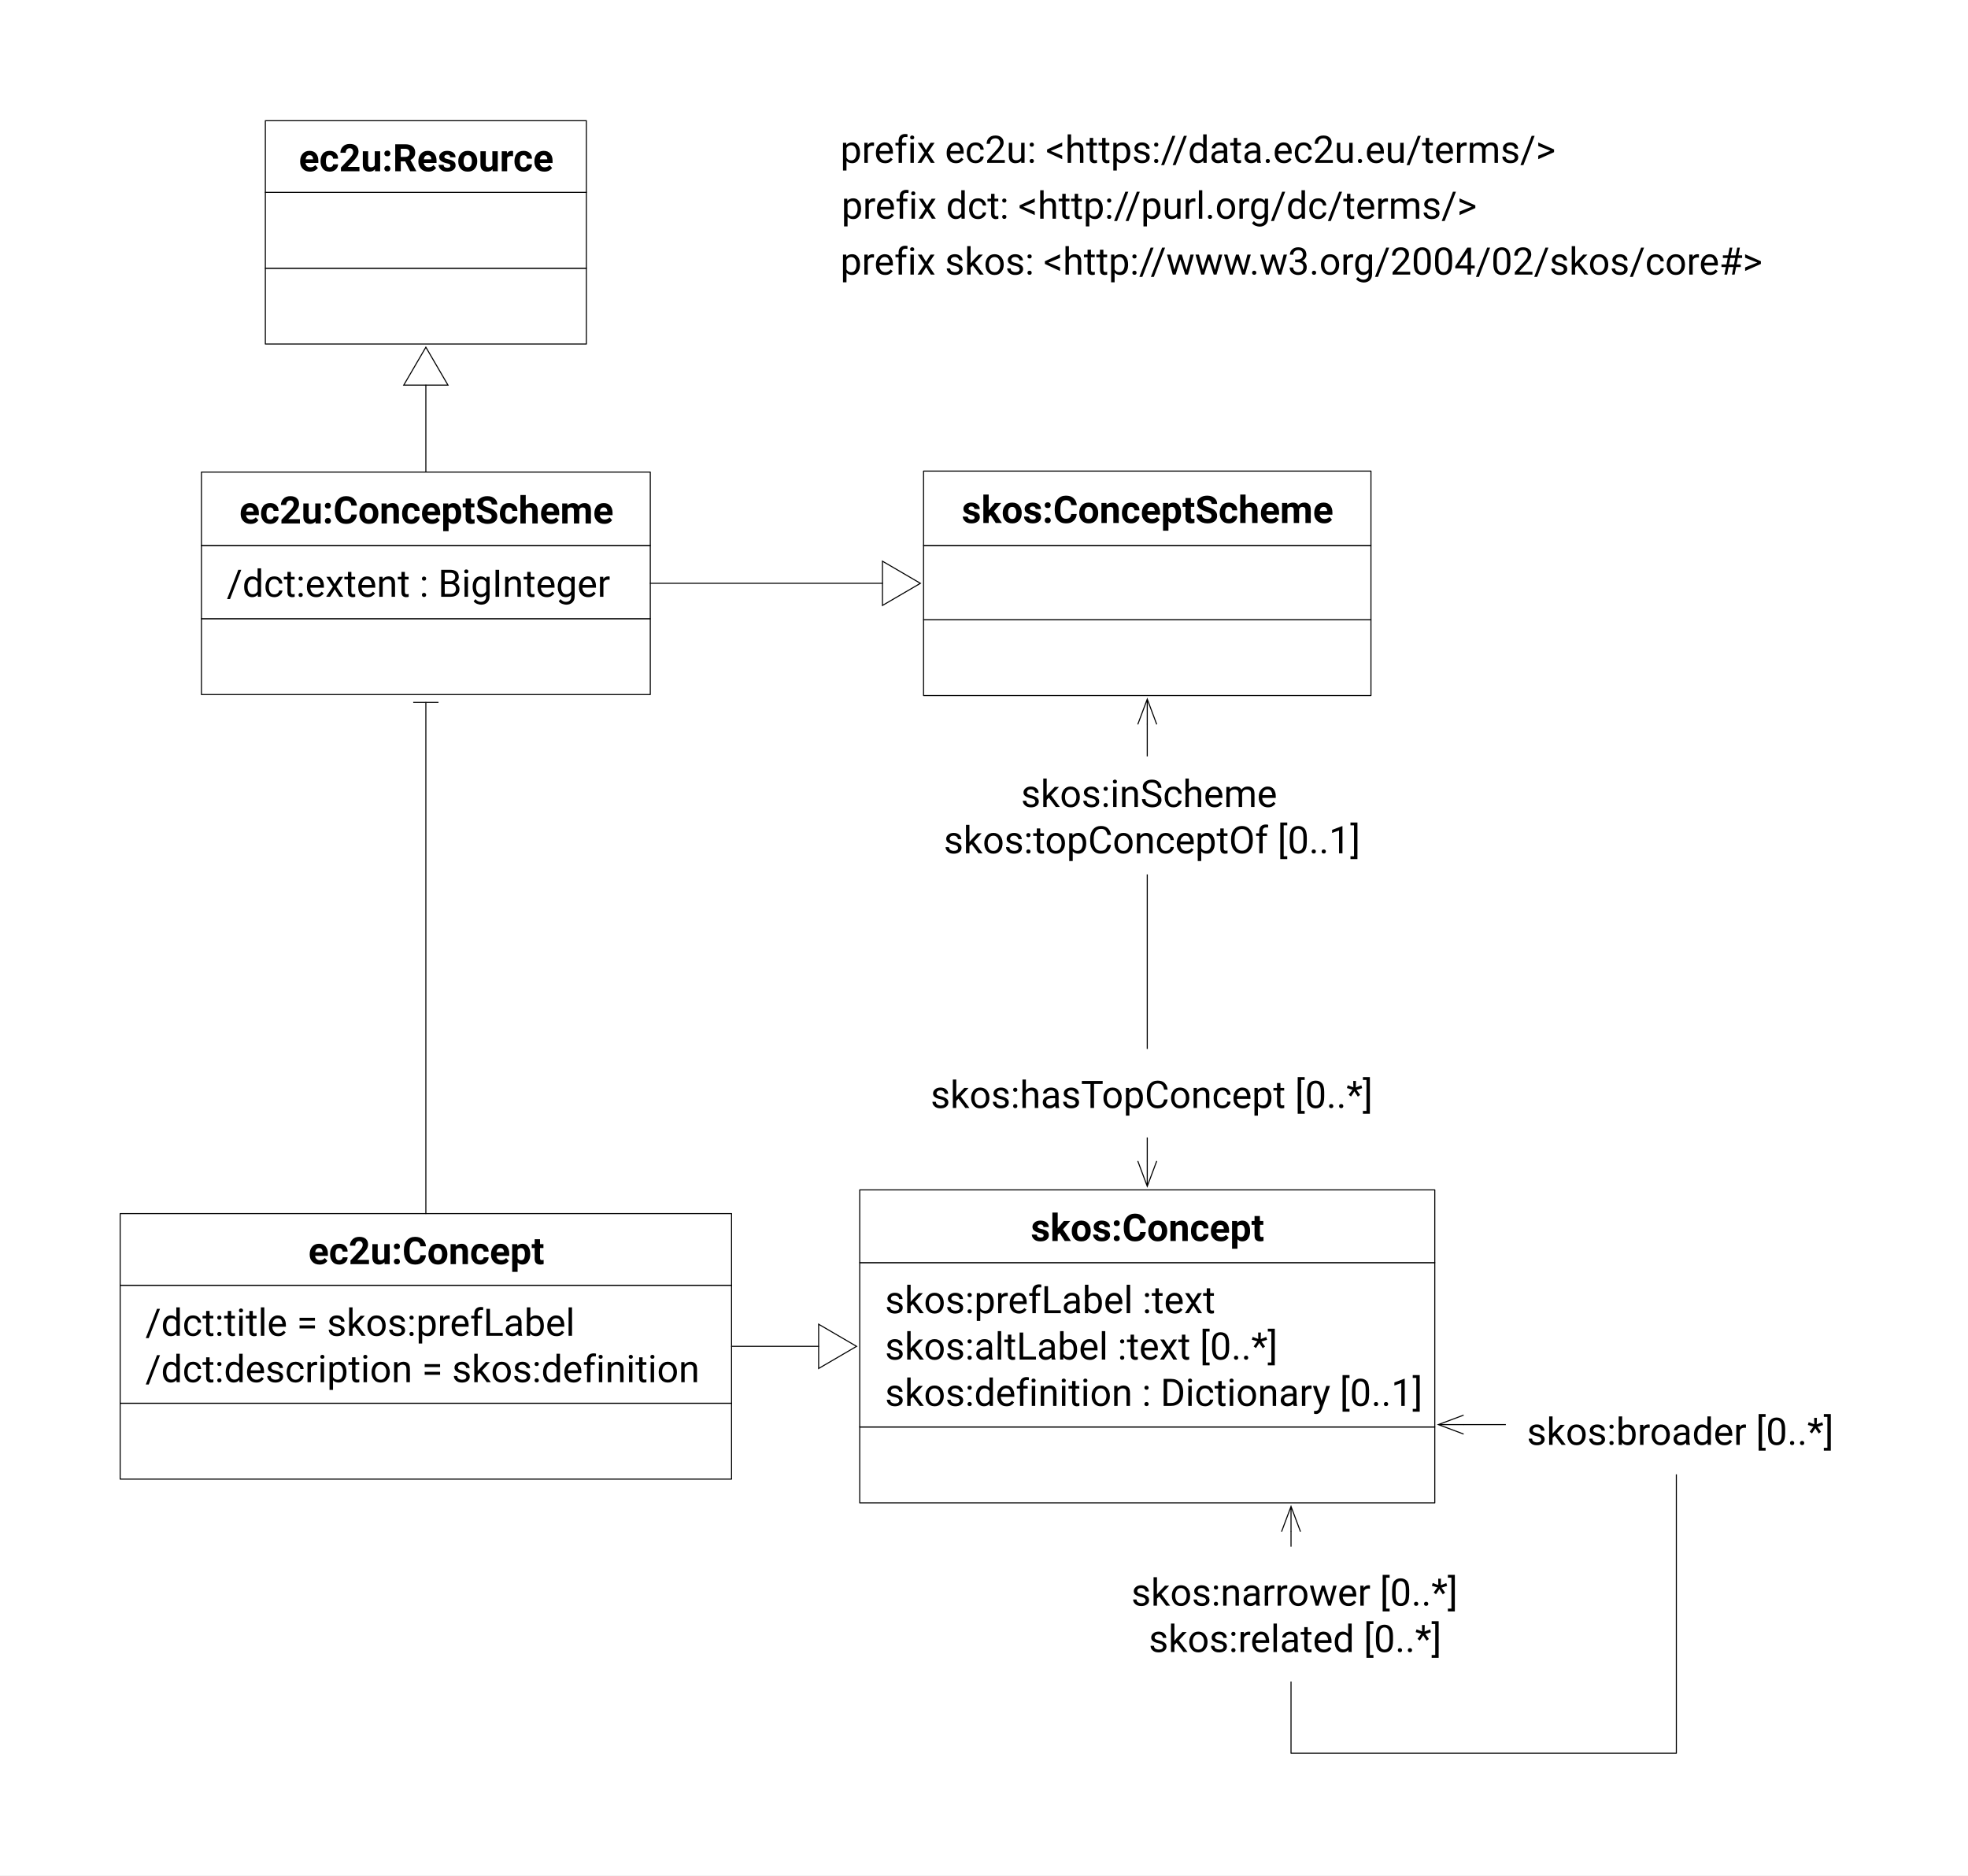
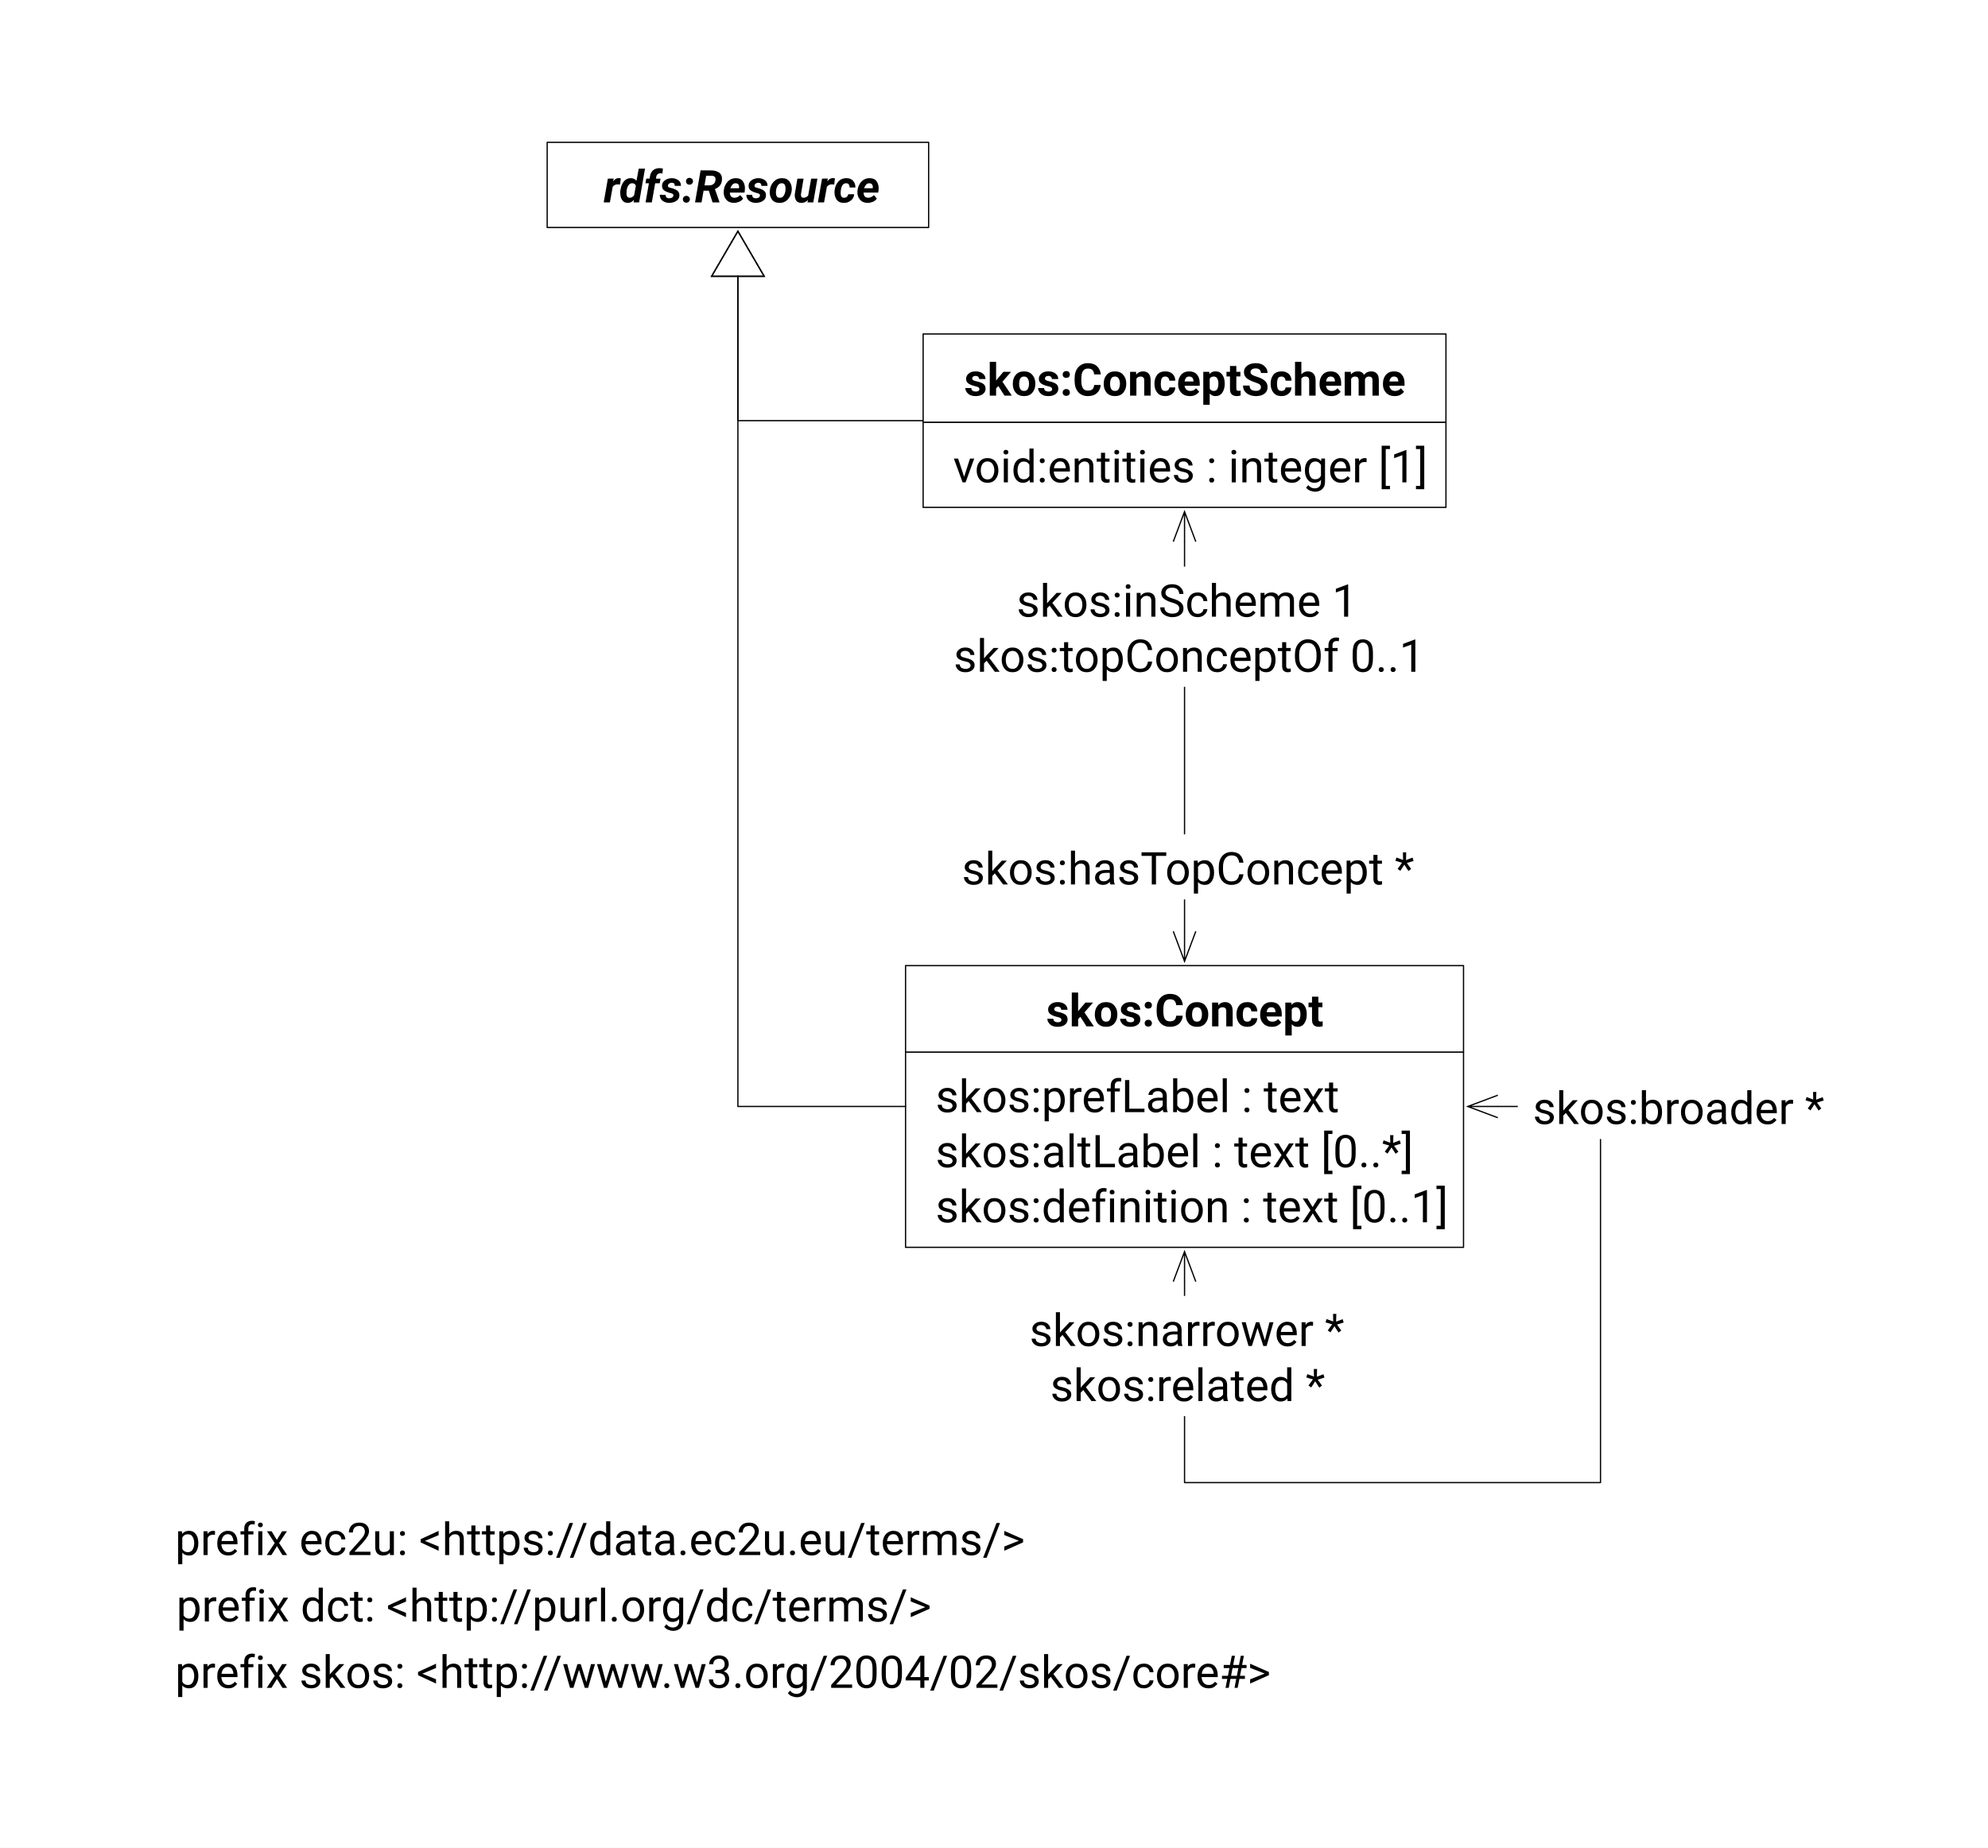
- <svg xmlns="http://www.w3.org/2000/svg" xmlns:xlink="http://www.w3.org/1999/xlink" version="1.1" viewBox="424 313 467 445" width="467" height="445">
+ <svg xmlns="http://www.w3.org/2000/svg" xmlns:xlink="http://www.w3.org/1999/xlink" version="1.1" viewBox="458 350 397 369" width="397" height="369">
  <defs>
    <marker orient="auto" overflow="visible" markerUnits="strokeWidth" id="UMLInheritance_Marker" stroke-linejoin="miter" stroke-miterlimit="10" viewBox="-1 -22 38 44" markerWidth="38" markerHeight="44" color="black">
      <g>
        <path d="M 36 0 L 0 -21 L 0 21 Z" fill="none" stroke="currentColor" stroke-width="1" />
-       </g>
-     </marker>
-     <marker orient="auto" overflow="visible" markerUnits="strokeWidth" id="NegativeControls_Marker" stroke-linejoin="miter" stroke-miterlimit="10" viewBox="-1 -13 2 26" markerWidth="2" markerHeight="26" color="black">
-       <g>
-         <line x1="0" y1="-12" x2="0" y2="12" fill="none" stroke="currentColor" stroke-width="1" />
      </g>
    </marker>
    <marker orient="auto" overflow="visible" markerUnits="strokeWidth" id="StickArrow_Marker" stroke-linejoin="miter" stroke-miterlimit="10" viewBox="-1 -10 26 20" markerWidth="26" markerHeight="20" color="black">
      <g>
        <path d="M 24 0 L 0 0 M 0 -9 L 24 0 L 0 9" fill="none" stroke="currentColor" stroke-width="1" />
      </g>
    </marker>
    <marker orient="auto" overflow="visible" markerUnits="strokeWidth" id="StickArrow_Marker_2" stroke-linejoin="miter" stroke-miterlimit="10" viewBox="-25 -10 26 20" markerWidth="26" markerHeight="20" color="black">
      <g>
        <path d="M -24 0 L 0 0 M 0 9 L -24 0 L 0 -9" fill="none" stroke="currentColor" stroke-width="1" />
      </g>
    </marker>
  </defs>
-   <g id="concepts" stroke-dasharray="none" fill-opacity="1" fill="none" stroke="none" stroke-opacity="1">
-     <rect fill="white" x="424" y="313" width="467" height="445" />
+   <g id="concepts" stroke-dasharray="none" stroke-opacity="1" fill-opacity="1" fill="none" stroke="none">
+     <rect fill="white" x="458" y="350" width="397" height="369" />
    <g id="concepts_Layer_1">
      <g id="Group_166">
-         <g id="Graphic_169">
-           <rect x="628.012" y="651.599" width="136.458" height="18" fill="white" />
-           <rect x="628.012" y="651.599" width="136.458" height="18" stroke="black" stroke-linecap="round" stroke-linejoin="round" stroke-width=".25" />
-         </g>
        <g id="Graphic_168">
-           <rect x="628.012" y="612.599" width="136.458" height="39" fill="white" />
-           <rect x="628.012" y="612.599" width="136.458" height="39" stroke="black" stroke-linecap="round" stroke-linejoin="round" stroke-width=".25" />
-           <text transform="translate(634.0124 615.5987)" fill="black">
-             <tspan font-family="Roboto" font-size="9" fill="black" x="0" y="9">skos:prefLabel :text</tspan>
-             <tspan font-family="Roboto" font-size="9" fill="black" x="0" y="20">skos:altLabel :text [0..*]
+           <rect x="638.837" y="560.096" width="111.426" height="39" fill="white" />
+           <rect x="638.837" y="560.096" width="111.426" height="39" stroke="black" stroke-linecap="round" stroke-linejoin="round" stroke-width=".25" />
+           <text transform="translate(644.8365 563.0957)" fill="black">
+             <tspan font-family="Roboto" font-size="9" fill="black" x="0" y="9">skos:prefLabel : text</tspan>
+             <tspan font-family="Roboto" font-size="9" fill="black" x="0" y="20">skos:altLabel : text
+                             [0..*]
                        </tspan>
-             <tspan font-family="Roboto" font-size="9" fill="black" x="0" y="31">skos:definition : Dictionary
+             <tspan font-family="Roboto" font-size="9" fill="black" x="0" y="31">skos:definition : text
                            [0..1]
                        </tspan>
          </text>
        </g>
        <g id="Graphic_167">
-           <rect x="628.012" y="595.338" width="136.458" height="17.261" fill="white" />
-           <rect x="628.012" y="595.338" width="136.458" height="17.261" stroke="black" stroke-linecap="round" stroke-linejoin="round" stroke-width=".25" />
-           <text transform="translate(668.593 598.4682)" fill="black">
+           <rect x="638.837" y="542.835" width="111.426" height="17.261" fill="white" />
+           <rect x="638.837" y="542.835" width="111.426" height="17.261" stroke="black" stroke-linecap="round" stroke-linejoin="round" stroke-width=".25" />
+           <text transform="translate(666.9015 545.9652)" fill="black">
            <tspan font-family="Roboto" font-weight="bold" font-size="9" fill="black" x="0" y="9">
                            skos:Concept
                        </tspan>
          </text>
        </g>
      </g>
      <g id="Graphic_165">
        <a xlink:href="http://www.w3.org/2004/02/skos/core#">
-           <text transform="translate(623.4312 369.159)" fill="black">
+           <text transform="translate(492.9667 678.0733)" fill="black">
            <tspan font-family="Roboto" font-size="9" fill="black" x="0" y="9">prefix skos: &lt;http://www.w3.org/2004/02/skos/core#&gt;</tspan>
          </text>
        </a>
      </g>
      <g id="Group_161">
-         <g id="Graphic_164">
-           <rect x="486.967" y="376.637" width="76.179" height="18" fill="white" />
-           <rect x="486.967" y="376.637" width="76.179" height="18" stroke="black" stroke-linecap="round" stroke-linejoin="round" stroke-width=".25" />
-         </g>
-         <g id="Graphic_163">
-           <rect x="486.967" y="358.637" width="76.179" height="18" fill="white" />
-           <rect x="486.967" y="358.637" width="76.179" height="18" stroke="black" stroke-linecap="round" stroke-linejoin="round" stroke-width=".25" />
-         </g>
        <g id="Graphic_162">
-           <a xlink:href="resources.svg">
-             <rect x="486.967" y="341.637" width="76.179" height="17" fill="white" />
-             <rect x="486.967" y="341.637" width="76.179" height="17" stroke="black" stroke-linecap="round" stroke-linejoin="round" stroke-width=".25" />
-             <text transform="translate(492.9667 344.6368)" fill="black">
-               <tspan font-family="Roboto" font-weight="bold" font-size="9" fill="black" x="1.934" y="9">ec2u:Resource
+           <a xlink:href="entities.svg">
+             <rect x="567.268" y="378.425" width="76.179" height="17" fill="white" />
+             <rect x="567.268" y="378.425" width="76.179" height="17" stroke="black" stroke-linecap="round" stroke-linejoin="round" stroke-width=".25" />
+             <text transform="translate(573.2675 381.4252)" fill="black">
+               <tspan font-family="Roboto" font-style="italic" font-weight="bold" font-size="9" fill="black" x="5.276" y="9">rdfs:Resource
                            </tspan>
            </text>
          </a>
        </g>
      </g>
-       <g id="Group_157">
-         <g id="Graphic_160">
-           <rect x="452.514" y="645.968" width="145.084" height="18" fill="white" />
-           <rect x="452.514" y="645.968" width="145.084" height="18" stroke="black" stroke-linecap="round" stroke-linejoin="round" stroke-width=".25" />
-         </g>
-         <g id="Graphic_159">
-           <rect x="452.514" y="617.968" width="145.084" height="28" fill="white" />
-           <rect x="452.514" y="617.968" width="145.084" height="28" stroke="black" stroke-linecap="round" stroke-linejoin="round" stroke-width=".25" />
-           <text transform="translate(458.5142 620.9682)" fill="black">
-             <tspan font-family="Roboto" font-size="9" fill="black" x="0" y="9">/dct:title = skos:prefLabel
-                         </tspan>
-             <tspan font-family="Roboto" font-size="9" fill="black" x="0" y="20">/dct:description =
-                             skos:definition
-                         </tspan>
-           </text>
-         </g>
-         <g id="Graphic_158">
-           <rect x="452.514" y="600.968" width="145.084" height="17" fill="white" />
-           <rect x="452.514" y="600.968" width="145.084" height="17" stroke="black" stroke-linecap="round" stroke-linejoin="round" stroke-width=".25" />
-           <text transform="translate(497.1663 603.9682)" fill="black">
-             <tspan font-family="Roboto" font-weight="bold" font-size="9" fill="black" x="0" y="9">
-                             ec2u:Concept
-                         </tspan>
-           </text>
-         </g>
-       </g>
      <g id="Line_156">
-         <line x1="525.056" y1="425.02" x2="525.056" y2="404.387" marker-end="url(#UMLInheritance_Marker)" stroke="black" stroke-linecap="round" stroke-linejoin="round" stroke-width=".25" />
-       </g>
-       <g id="Line_155">
-         <line x1="597.598" y1="632.468" x2="618.262" y2="632.468" marker-end="url(#UMLInheritance_Marker)" stroke="black" stroke-linecap="round" stroke-linejoin="round" stroke-width=".25" />
+         <path d="M 642.348 434.008 L 605.357 434.008 L 605.357 405.175" marker-end="url(#UMLInheritance_Marker)" stroke="black" stroke-linecap="round" stroke-linejoin="round" stroke-width=".25" />
      </g>
      <g id="Graphic_154">
-         <text transform="translate(623.4312 342.6368)" fill="black">
+         <text transform="translate(492.9667 651.5512)" fill="black">
          <tspan font-family="Roboto" font-size="9" fill="black" x="0" y="9">prefix ec2u: &lt;https://data.ec2u.eu/terms/&gt;</tspan>
        </text>
      </g>
      <g id="Group_150">
-         <g id="Graphic_153">
-           <rect x="643.158" y="460.042" width="106.167" height="18" fill="white" />
-           <rect x="643.158" y="460.042" width="106.167" height="18" stroke="black" stroke-linecap="round" stroke-linejoin="round" stroke-width=".25" />
-         </g>
-         <g id="Graphic_152">
-           <rect x="643.158" y="442.412" width="106.167" height="17.631" fill="white" />
-           <rect x="643.158" y="442.412" width="106.167" height="17.631" stroke="black" stroke-linecap="round" stroke-linejoin="round" stroke-width=".25" />
+         <g id="Graphic_169">
+           <rect x="642.348" y="434.323" width="104.404" height="17" fill="white" />
+           <rect x="642.348" y="434.323" width="104.404" height="17" stroke="black" stroke-linecap="round" stroke-linejoin="round" stroke-width=".25" />
+           <text transform="translate(648.3478 437.3234)" fill="black">
+             <tspan font-family="Roboto" font-size="9" fill="black" x="0" y="9">void:entities : integer [1]
+                         </tspan>
+           </text>
        </g>
        <g id="Graphic_151">
-           <rect x="643.158" y="424.781" width="106.167" height="17.631" fill="white" />
-           <rect x="643.158" y="424.781" width="106.167" height="17.631" stroke="black" stroke-linecap="round" stroke-linejoin="round" stroke-width=".25" />
-           <text transform="translate(652.2123 428.0963)" fill="black">
+           <rect x="642.348" y="416.693" width="104.404" height="17.631" fill="white" />
+           <rect x="642.348" y="416.693" width="104.404" height="17.631" stroke="black" stroke-linecap="round" stroke-linejoin="round" stroke-width=".25" />
+           <text transform="translate(650.5209 420.0082)" fill="black">
            <tspan font-family="Roboto" font-weight="bold" font-size="9" fill="black" x="0" y="9">
                            skos:ConceptScheme
                        </tspan>
          </text>
        </g>
      </g>
-       <g id="Group_146">
-         <g id="Graphic_149">
-           <rect x="471.802" y="459.803" width="106.509" height="18" fill="white" />
-           <rect x="471.802" y="459.803" width="106.509" height="18" stroke="black" stroke-linecap="round" stroke-linejoin="round" stroke-width=".25" />
-         </g>
-         <g id="Graphic_148">
-           <rect x="471.802" y="442.412" width="106.509" height="17.392" fill="white" />
-           <rect x="471.802" y="442.412" width="106.509" height="17.392" stroke="black" stroke-linecap="round" stroke-linejoin="round" stroke-width=".25" />
-           <text transform="translate(477.8017 445.6073)" fill="black">
-             <tspan font-family="Roboto" font-size="9" fill="black" x="0" y="9">/dct:extent : BigInteger</tspan>
-           </text>
-         </g>
-         <g id="Graphic_147">
-           <rect x="471.802" y="425.02" width="106.509" height="17.392" fill="white" />
-           <rect x="471.802" y="425.02" width="106.509" height="17.392" stroke="black" stroke-linecap="round" stroke-linejoin="round" stroke-width=".25" />
-           <text transform="translate(480.7856 428.2158)" fill="black">
-             <tspan font-family="Roboto" font-weight="bold" font-size="9" fill="black" x="0" y="9">ec2u:ConceptScheme
-               </tspan>
-           </text>
-         </g>
-       </g>
-       <g id="Line_145">
-         <line x1="525.056" y1="600.968" x2="525.056" y2="479.678" marker-end="url(#NegativeControls_Marker)" stroke="black" stroke-linecap="round" stroke-linejoin="round" stroke-width=".25" />
-       </g>
-       <g id="Line_144">
-         <line x1="578.311" y1="451.412" x2="633.408" y2="451.412" marker-end="url(#UMLInheritance_Marker)" stroke="black" stroke-linecap="round" stroke-linejoin="round" stroke-width=".25" />
-       </g>
      <g id="Graphic_143">
        <a xlink:href="https://www.dublincore.org/specifications/dublin-core/dcmi-terms/">
-           <text transform="translate(623.6852 355.8979)" fill="black">
+           <text transform="translate(493.2206 664.8122)" fill="black">
            <tspan font-family="Roboto" font-size="9" fill="black" x="0" y="9">prefix dct: &lt;http://purl.org/dc/terms/&gt;</tspan>
          </text>
        </a>
      </g>
      <g id="Line_142">
-         <line x1="696.241" y1="588.488" x2="696.241" y2="484.892" marker-end="url(#StickArrow_Marker)" marker-start="url(#StickArrow_Marker_2)" stroke="black" stroke-linecap="round" stroke-linejoin="round" stroke-width=".25" />
+         <line x1="694.55" y1="535.985" x2="694.55" y2="458.173" marker-end="url(#StickArrow_Marker)" marker-start="url(#StickArrow_Marker_2)" stroke="black" stroke-linecap="round" stroke-linejoin="round" stroke-width=".25" />
      </g>
      <g id="Graphic_141">
-         <rect x="641.961" y="492.478" width="108.561" height="28" fill="white" />
-         <text transform="translate(647.9606 495.4783)" fill="black">
-           <tspan font-family="Roboto" font-size="9" fill="black" x="18.336" y="9">skos:inScheme</tspan>
-           <tspan font-family="Roboto" font-size="9" fill="black" x="0" y="20">skos:topConceptOf [0..1]</tspan>
+         <rect x="645.427" y="463.155" width="98.246" height="24" fill="white" />
+         <text transform="translate(648.4269 464.155)" fill="black">
+           <tspan font-family="Roboto" font-size="9" fill="black" x="12.59" y="9">skos:inScheme 1</tspan>
+           <tspan font-family="Roboto" font-size="9" fill="black" x="0" y="20">skos:topConceptOf 0..1</tspan>
        </text>
      </g>
      <g id="Graphic_140">
-         <rect x="639.838" y="561.898" width="112.806" height="21" fill="white" />
-         <text transform="translate(644.8383 566.8981)" fill="black">
-           <tspan font-family="Roboto" font-size="9" fill="black" x="0" y="9">skos:hasTopConcept [0..*]</tspan>
+         <rect x="647.077" y="516.623" width="94.945" height="13" fill="white" />
+         <text transform="translate(650.077 517.6232)" fill="black">
+           <tspan font-family="Roboto" font-size="9" fill="black" x="0" y="9">skos:hasTopConcept *</tspan>
        </text>
      </g>
      <g id="Line_139">
-         <path d="M 730.356 676.449 L 730.356 729.018 L 821.794 729.018 L 821.794 651.033 L 771.32 651.033" marker-end="url(#StickArrow_Marker)" marker-start="url(#StickArrow_Marker_2)" stroke="black" stroke-linecap="round" stroke-linejoin="round" stroke-width=".25" />
+         <path d="M 694.55 605.946 L 694.55 646.079 L 777.616 646.079 L 777.616 570.965 L 757.113 570.965" marker-end="url(#StickArrow_Marker)" marker-start="url(#StickArrow_Marker_2)" stroke="black" stroke-linecap="round" stroke-linejoin="round" stroke-width=".25" />
      </g>
      <g id="Graphic_138">
-         <rect x="781.336" y="641.84" width="80.915" height="21" fill="white" />
-         <text transform="translate(786.3363 646.8396)" fill="black">
-           <tspan font-family="Roboto" font-size="9" fill="black" x="0" y="9">skos:broader [0..*]</tspan>
+         <rect x="761.102" y="564.465" width="65.243" height="13" fill="white" />
+         <text transform="translate(764.1024 565.4652)" fill="black">
+           <tspan font-family="Roboto" font-size="9" fill="black" x="0" y="9">skos:broader *</tspan>
        </text>
      </g>
      <g id="Graphic_137">
-         <rect x="687.466" y="679.997" width="85.779" height="32" fill="white" />
-         <text transform="translate(692.4659 684.9969)" fill="black">
-           <tspan font-family="Roboto" font-size="9" fill="black" x="0" y="9">skos:narrower [0..*]</tspan>
-           <tspan font-family="Roboto" font-size="9" fill="black" x="4.137" y="20">skos:related [0..*]</tspan>
+         <rect x="660.59" y="608.799" width="67.919" height="24" fill="white" />
+         <text transform="translate(663.5902 609.7988)" fill="black">
+           <tspan font-family="Roboto" font-size="9" fill="black" x="0" y="9">skos:narrower *</tspan>
+           <tspan font-family="Roboto" font-size="9" fill="black" x="4.137" y="20">skos:related *</tspan>
        </text>
+       </g>
+       <g id="Line_170">
+         <path d="M 638.837 570.965 L 605.357 570.965 L 605.357 405.175" marker-end="url(#UMLInheritance_Marker)" stroke="black" stroke-linecap="round" stroke-linejoin="round" stroke-width=".25" />
      </g>
    </g>
  </g>
</svg>
